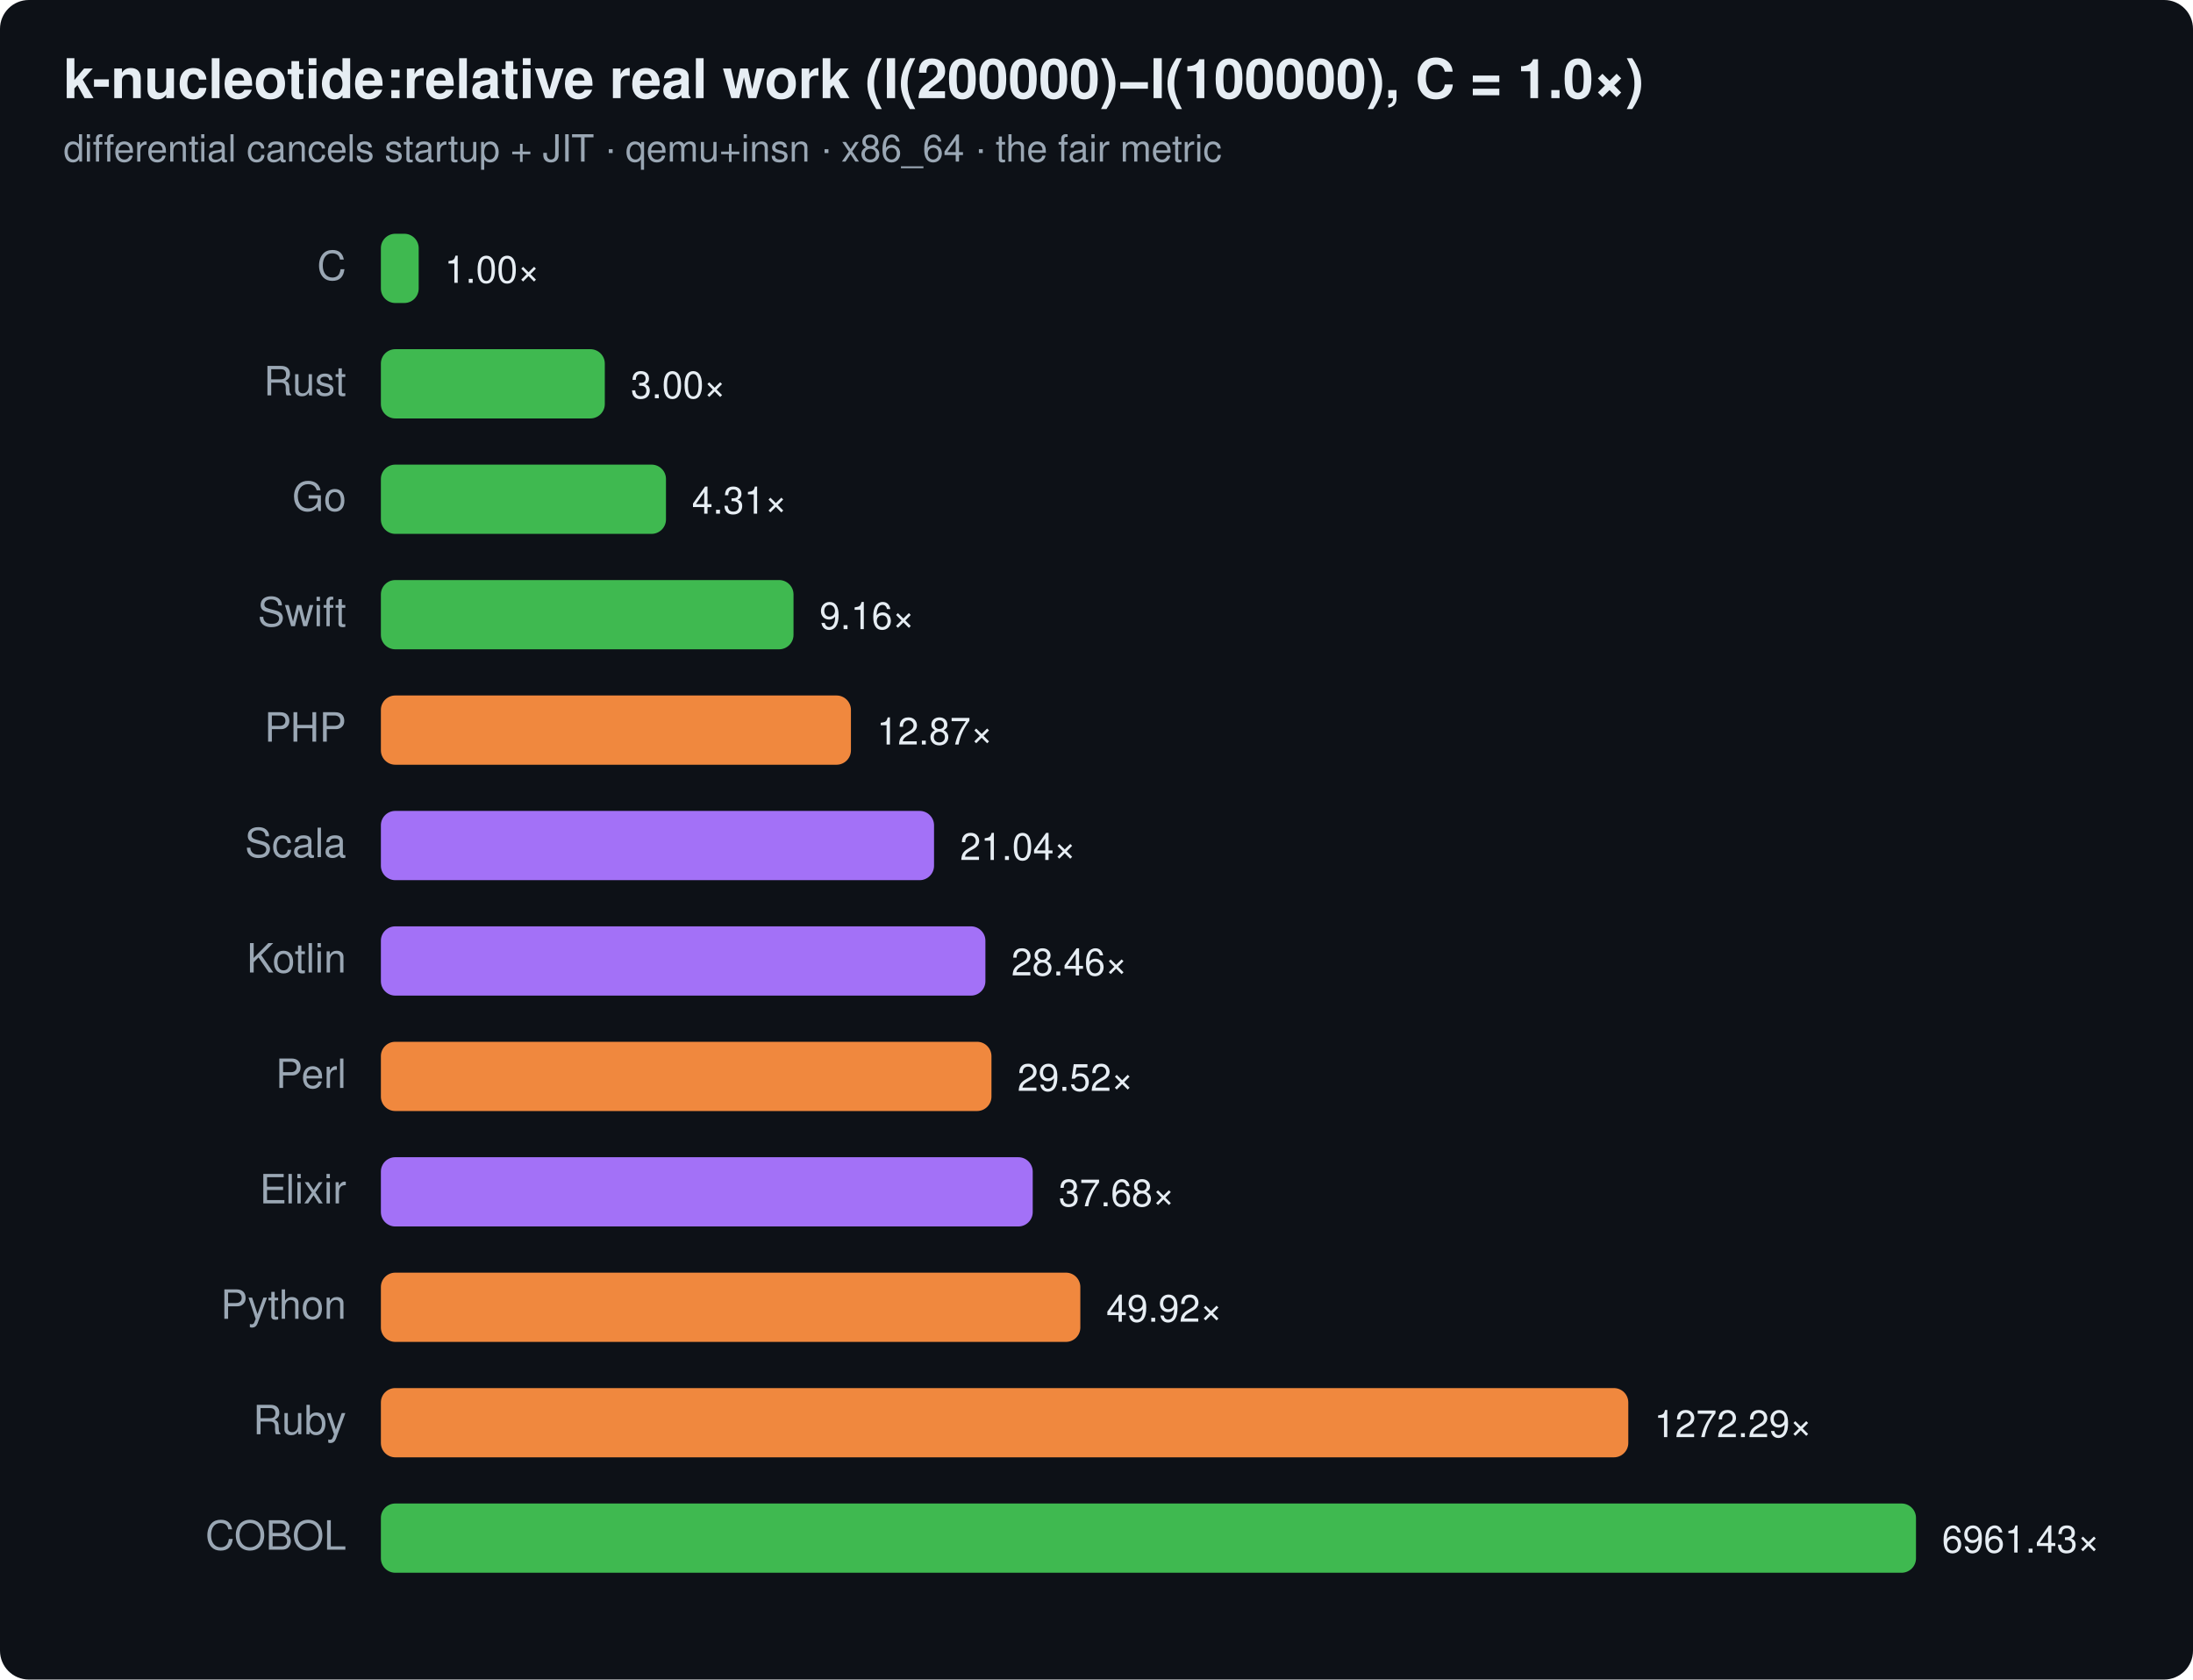
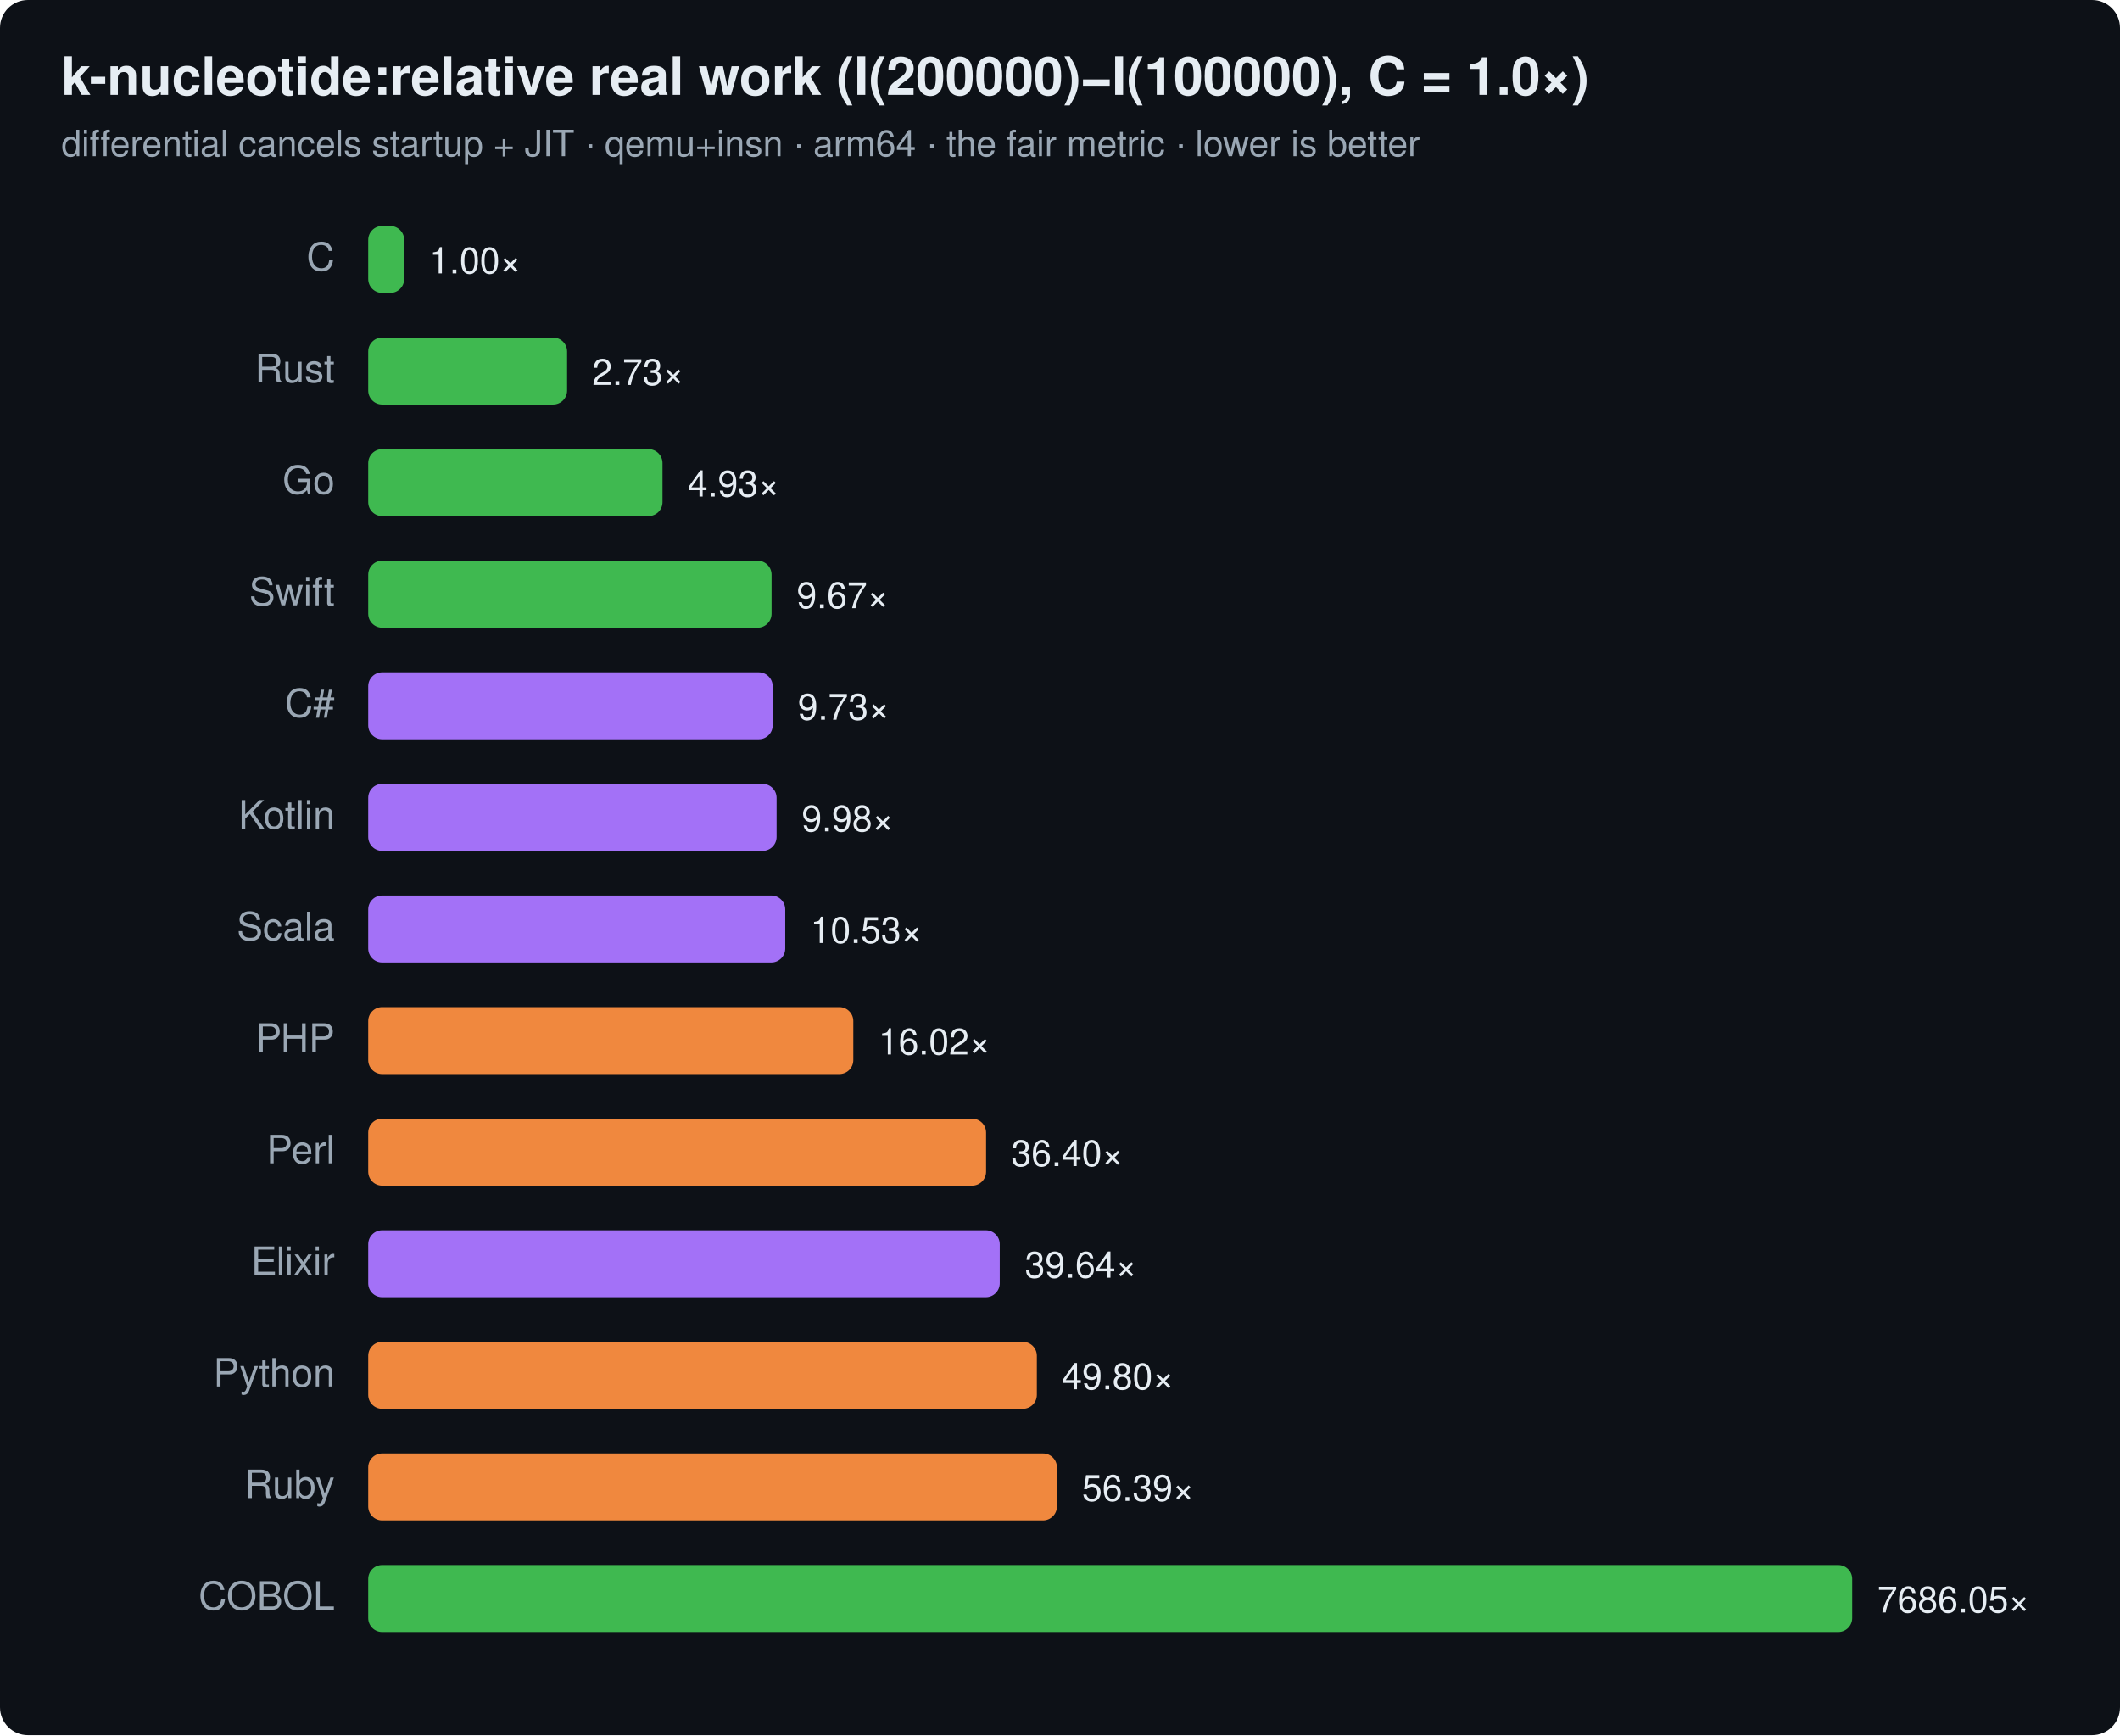
- <svg xmlns="http://www.w3.org/2000/svg" width="760" height="582" viewBox="0 0 760 582" font-family="ui-sans-serif,system-ui,Segoe UI,Helvetica,Arial">
-   <rect width="760" height="582" rx="10" fill="#0d1117" />
+ <svg xmlns="http://www.w3.org/2000/svg" width="760" height="622" viewBox="0 0 760 622" font-family="ui-sans-serif,system-ui,Segoe UI,Helvetica,Arial">
+   <rect width="760" height="622" rx="10" fill="#0d1117" />
  <text x="22" y="34" font-size="19" font-weight="700" fill="#e6edf3">k-nucleotide:relative real work (I(200000)−I(100000), C = 1.0×)</text>
-   <text x="22" y="56" font-size="13" fill="#9aa7b4">differential cancels startup + JIT · qemu+insn · x86_64 · the fair metric</text>
+   <text x="22" y="56" font-size="13" fill="#9aa7b4">differential cancels startup + JIT · qemu+insn · arm64 · the fair metric · lower is better</text>
  <text x="120" y="97" text-anchor="end" font-size="14" fill="#9aa7b4">C</text>
-   <rect x="132" y="81" width="13.1" height="24" rx="5" fill="#3fb950" />
-   <text x="154.1" y="98" font-size="13" fill="#e6edf3">1.00×</text>
+   <rect x="132" y="81" width="12.9" height="24" rx="5" fill="#3fb950" />
+   <text x="153.9" y="98" font-size="13" fill="#e6edf3">1.00×</text>
  <text x="120" y="137" text-anchor="end" font-size="14" fill="#9aa7b4">Rust</text>
-   <rect x="132" y="121" width="77.6" height="24" rx="5" fill="#3fb950" />
-   <text x="218.6" y="138" font-size="13" fill="#e6edf3">3.00×</text>
+   <rect x="132" y="121" width="71.3" height="24" rx="5" fill="#3fb950" />
+   <text x="212.3" y="138" font-size="13" fill="#e6edf3">2.73×</text>
  <text x="120" y="177" text-anchor="end" font-size="14" fill="#9aa7b4">Go</text>
-   <rect x="132" y="161" width="98.8" height="24" rx="5" fill="#3fb950" />
-   <text x="239.8" y="178" font-size="13" fill="#e6edf3">4.31×</text>
+   <rect x="132" y="161" width="105.5" height="24" rx="5" fill="#3fb950" />
+   <text x="246.5" y="178" font-size="13" fill="#e6edf3">4.93×</text>
  <text x="120" y="217" text-anchor="end" font-size="14" fill="#9aa7b4">Swift</text>
-   <rect x="132" y="201" width="143.0" height="24" rx="5" fill="#3fb950" />
-   <text x="284.0" y="218" font-size="13" fill="#e6edf3">9.16×</text>
-   <text x="120" y="257" text-anchor="end" font-size="14" fill="#9aa7b4">PHP</text>
-   <rect x="132" y="241" width="162.9" height="24" rx="5" fill="#f0883e" />
-   <text x="303.9" y="258" font-size="13" fill="#e6edf3">12.87×</text>
-   <text x="120" y="297" text-anchor="end" font-size="14" fill="#9aa7b4">Scala</text>
-   <rect x="132" y="281" width="191.7" height="24" rx="5" fill="#a371f7" />
-   <text x="332.7" y="298" font-size="13" fill="#e6edf3">21.04×</text>
-   <text x="120" y="337" text-anchor="end" font-size="14" fill="#9aa7b4">Kotlin</text>
-   <rect x="132" y="321" width="209.5" height="24" rx="5" fill="#a371f7" />
-   <text x="350.5" y="338" font-size="13" fill="#e6edf3">28.46×</text>
-   <text x="120" y="377" text-anchor="end" font-size="14" fill="#9aa7b4">Perl</text>
-   <rect x="132" y="361" width="211.6" height="24" rx="5" fill="#f0883e" />
-   <text x="352.6" y="378" font-size="13" fill="#e6edf3">29.52×</text>
-   <text x="120" y="417" text-anchor="end" font-size="14" fill="#9aa7b4">Elixir</text>
-   <rect x="132" y="401" width="225.9" height="24" rx="5" fill="#a371f7" />
-   <text x="366.9" y="418" font-size="13" fill="#e6edf3">37.68×</text>
-   <text x="120" y="457" text-anchor="end" font-size="14" fill="#9aa7b4">Python</text>
-   <rect x="132" y="441" width="242.4" height="24" rx="5" fill="#f0883e" />
-   <text x="383.4" y="458" font-size="13" fill="#e6edf3">49.92×</text>
-   <text x="120" y="497" text-anchor="end" font-size="14" fill="#9aa7b4">Ruby</text>
-   <rect x="132" y="481" width="432.3" height="24" rx="5" fill="#f0883e" />
-   <text x="573.3" y="498" font-size="13" fill="#e6edf3">1272.29×</text>
-   <text x="120" y="537" text-anchor="end" font-size="14" fill="#9aa7b4">COBOL</text>
-   <rect x="132" y="521" width="532.0" height="24" rx="5" fill="#3fb950" />
-   <text x="673.0" y="538" font-size="13" fill="#e6edf3">6961.43×</text>
+   <rect x="132" y="201" width="144.6" height="24" rx="5" fill="#3fb950" />
+   <text x="285.6" y="218" font-size="13" fill="#e6edf3">9.67×</text>
+   <text x="120" y="257" text-anchor="end" font-size="14" fill="#9aa7b4">C#</text>
+   <rect x="132" y="241" width="145.0" height="24" rx="5" fill="#a371f7" />
+   <text x="286.0" y="258" font-size="13" fill="#e6edf3">9.73×</text>
+   <text x="120" y="297" text-anchor="end" font-size="14" fill="#9aa7b4">Kotlin</text>
+   <rect x="132" y="281" width="146.4" height="24" rx="5" fill="#a371f7" />
+   <text x="287.4" y="298" font-size="13" fill="#e6edf3">9.98×</text>
+   <text x="120" y="337" text-anchor="end" font-size="14" fill="#9aa7b4">Scala</text>
+   <rect x="132" y="321" width="149.5" height="24" rx="5" fill="#a371f7" />
+   <text x="290.5" y="338" font-size="13" fill="#e6edf3">10.53×</text>
+   <text x="120" y="377" text-anchor="end" font-size="14" fill="#9aa7b4">PHP</text>
+   <rect x="132" y="361" width="173.9" height="24" rx="5" fill="#f0883e" />
+   <text x="314.9" y="378" font-size="13" fill="#e6edf3">16.02×</text>
+   <text x="120" y="417" text-anchor="end" font-size="14" fill="#9aa7b4">Perl</text>
+   <rect x="132" y="401" width="221.5" height="24" rx="5" fill="#f0883e" />
+   <text x="362.5" y="418" font-size="13" fill="#e6edf3">36.40×</text>
+   <text x="120" y="457" text-anchor="end" font-size="14" fill="#9aa7b4">Elixir</text>
+   <rect x="132" y="441" width="226.4" height="24" rx="5" fill="#a371f7" />
+   <text x="367.4" y="458" font-size="13" fill="#e6edf3">39.64×</text>
+   <text x="120" y="497" text-anchor="end" font-size="14" fill="#9aa7b4">Python</text>
+   <rect x="132" y="481" width="239.7" height="24" rx="5" fill="#f0883e" />
+   <text x="380.7" y="498" font-size="13" fill="#e6edf3">49.80×</text>
+   <text x="120" y="537" text-anchor="end" font-size="14" fill="#9aa7b4">Ruby</text>
+   <rect x="132" y="521" width="246.9" height="24" rx="5" fill="#f0883e" />
+   <text x="387.9" y="538" font-size="13" fill="#e6edf3">56.39×</text>
+   <text x="120" y="577" text-anchor="end" font-size="14" fill="#9aa7b4">COBOL</text>
+   <rect x="132" y="561" width="532.0" height="24" rx="5" fill="#3fb950" />
+   <text x="673.0" y="578" font-size="13" fill="#e6edf3">7686.05×</text>
</svg>
